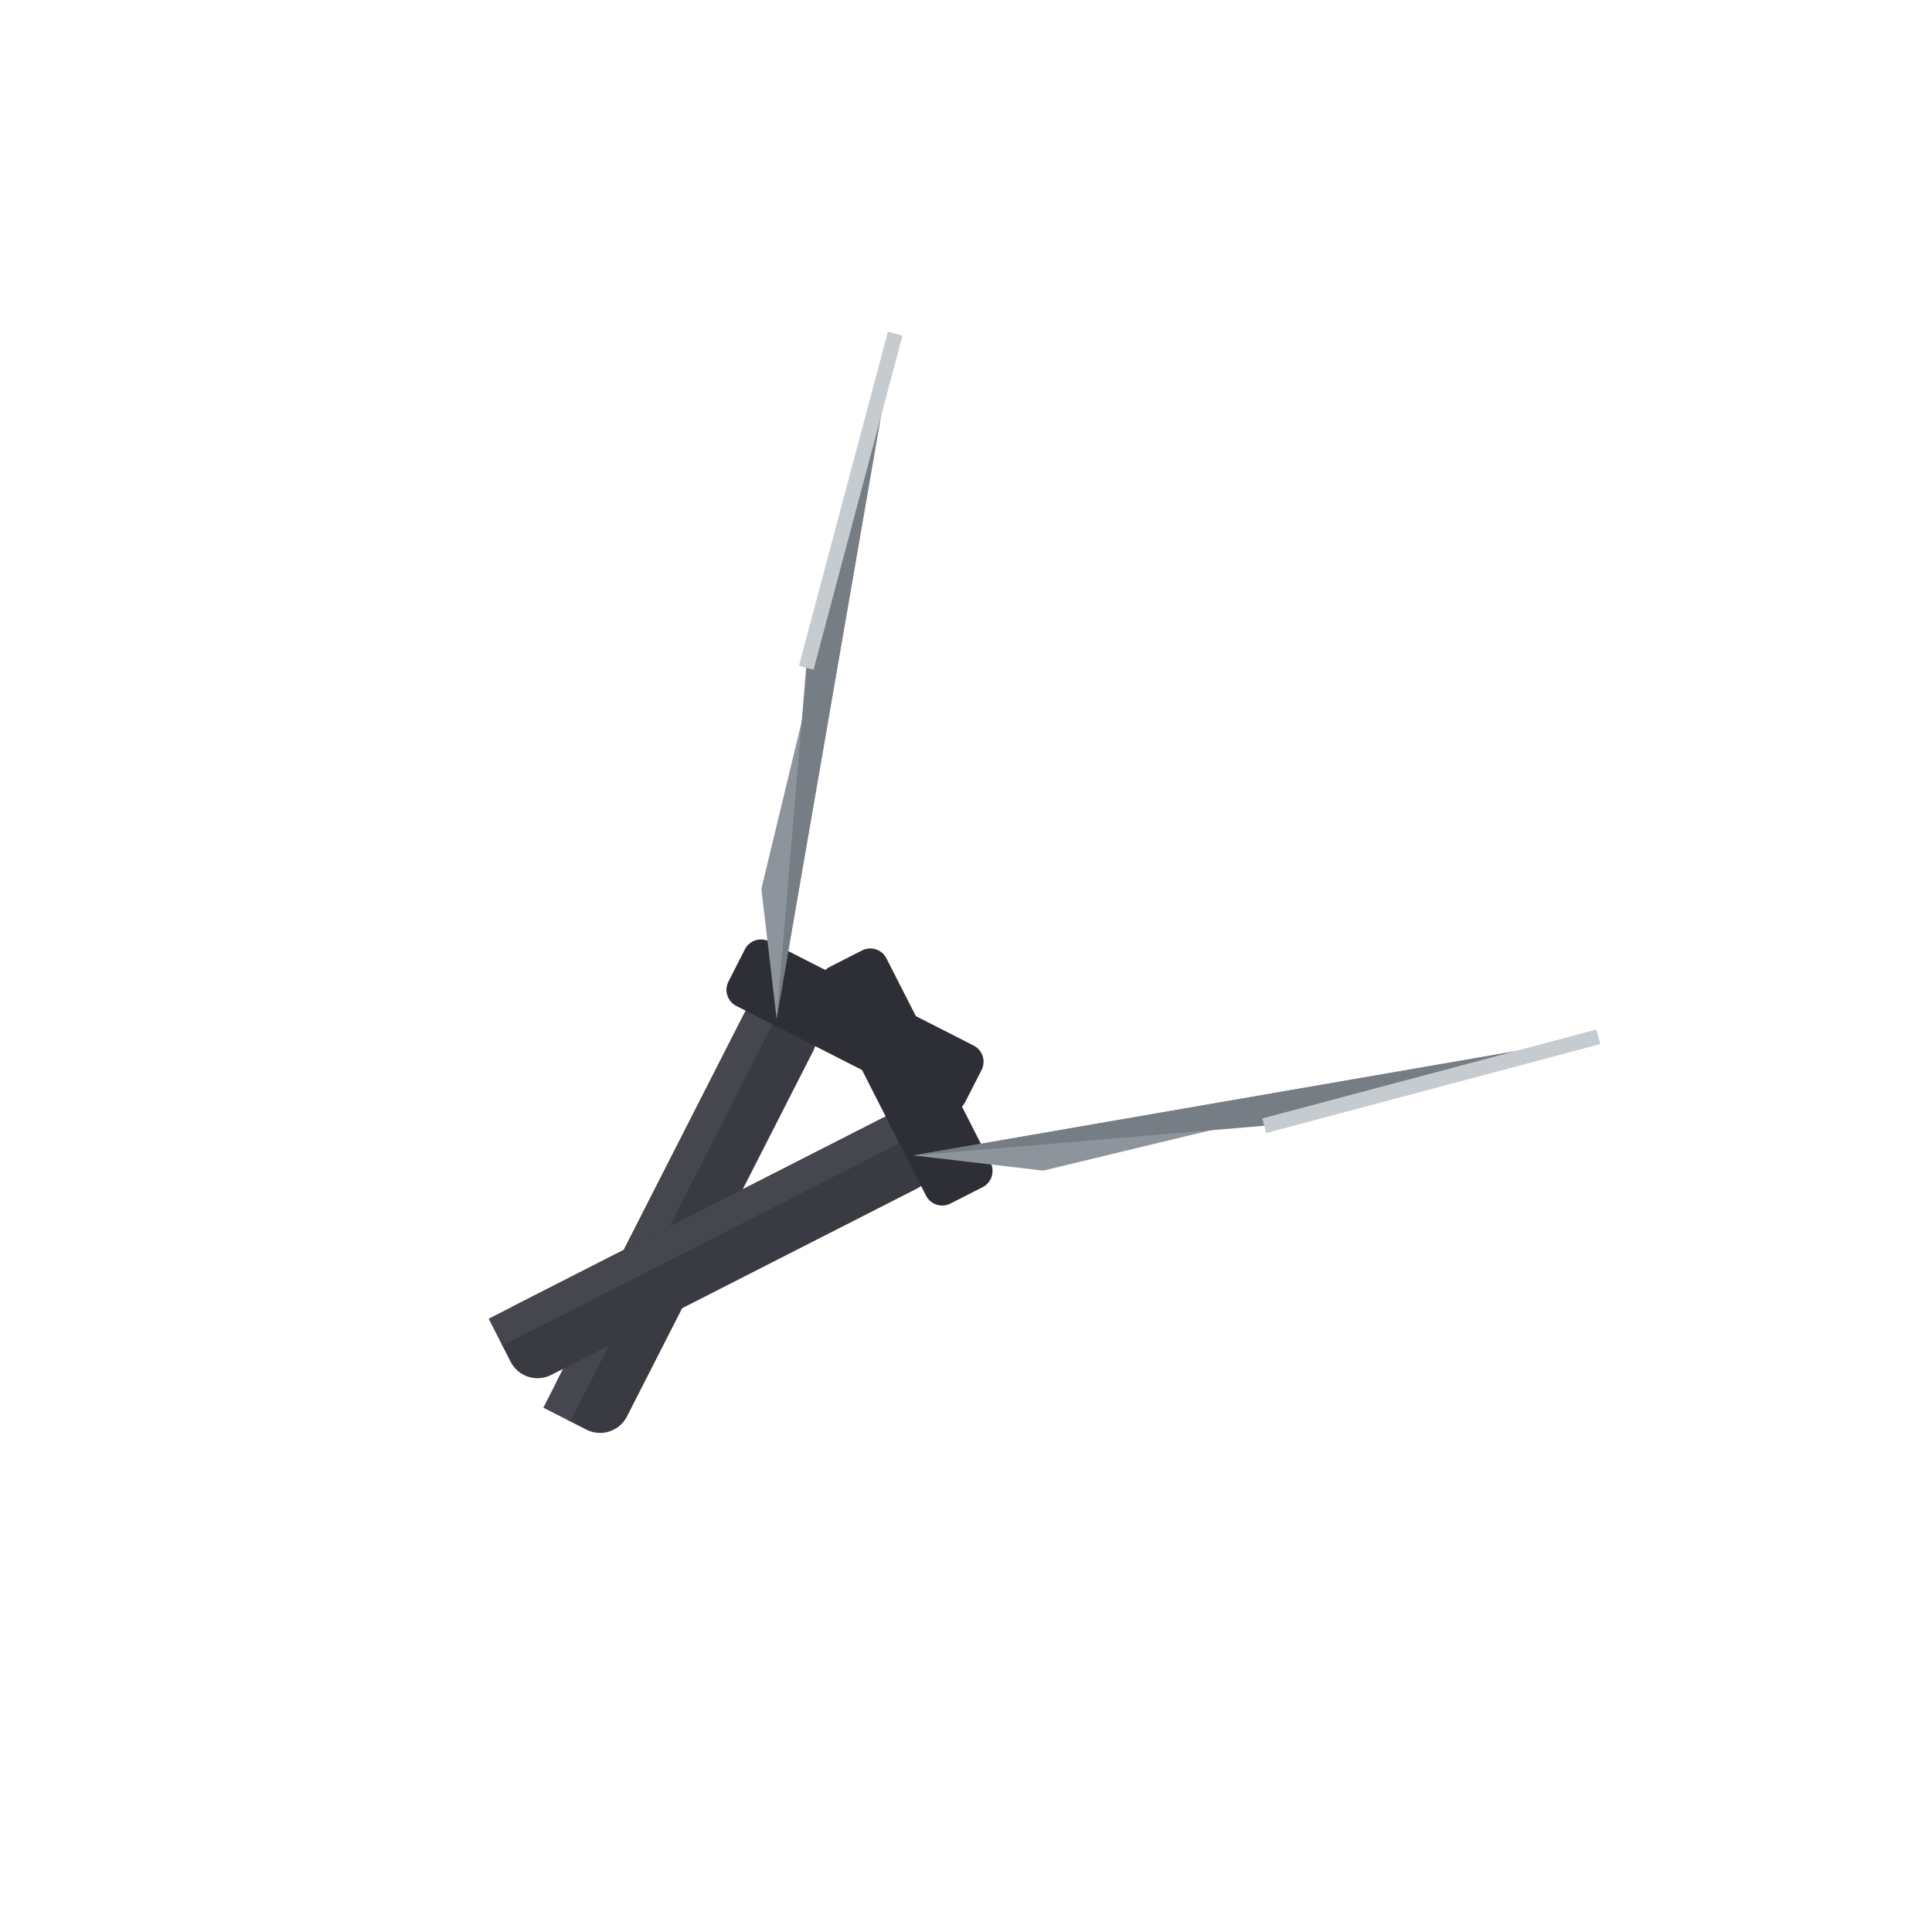
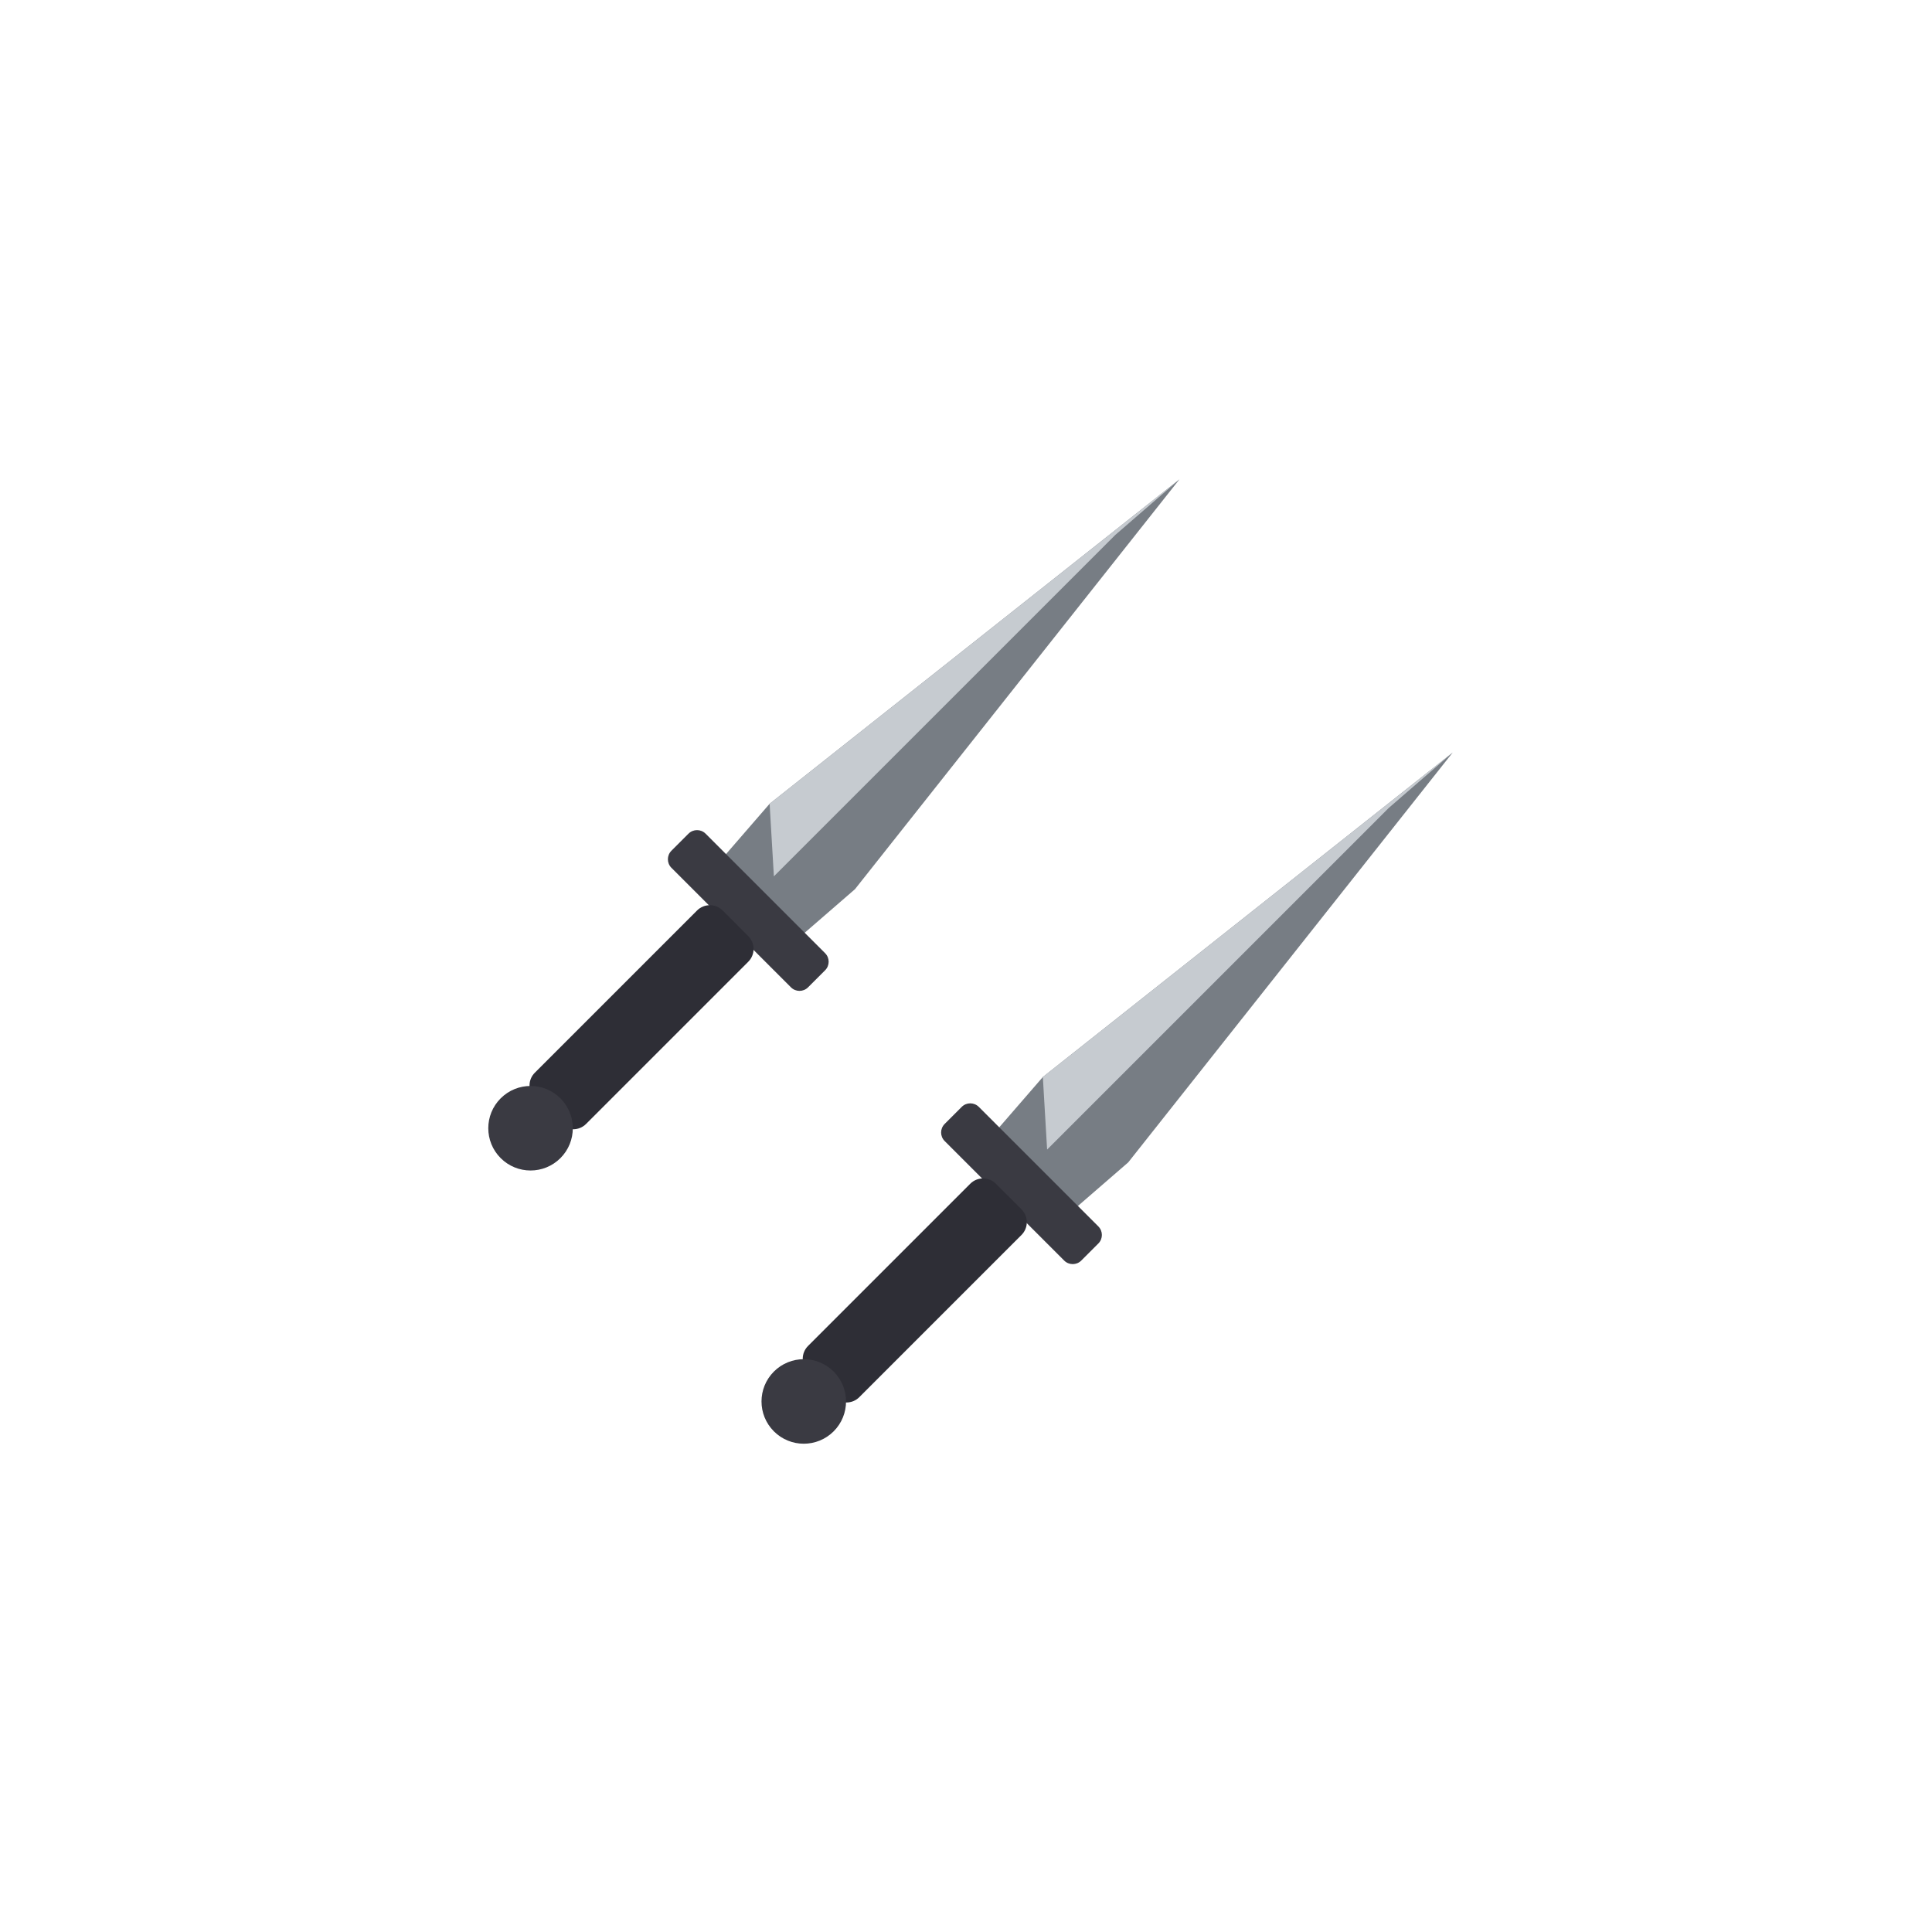
<svg xmlns="http://www.w3.org/2000/svg" viewBox="0 0 256 256" width="256" height="256">
  <g transform="translate(128 128) scale(0.8) rotate(45) translate(-128 -128)">
-     <rect x="118" y="150" width="13" height="78" rx="5" fill="#3A3A42" transform="rotate(-18 128 190)" />
-     <rect x="118" y="150" width="5" height="78" fill="#46464F" transform="rotate(-18 128 190)" />
-     <rect x="100" y="142" width="44" height="12" rx="3" fill="#2E2E36" transform="rotate(-18 122 148)" />
-     <path d="M104 150 L70 40 L92 132 Z" fill="#8E949B" transform="rotate(-18 128 128)" />
-     <path d="M104 150 L70 40 L82 96 Z" fill="#777D84" transform="rotate(-18 128 128)" />
-     <path d="M70 40 L82 96" stroke="#C6CBD0" stroke-width="2.5" fill="none" transform="rotate(-18 128 128)" />
-     <rect x="125" y="150" width="13" height="78" rx="5" fill="#3A3A42" transform="rotate(18 128 190)" />
-     <rect x="125" y="150" width="5" height="78" fill="#46464F" transform="rotate(18 128 190)" />
-     <rect x="112" y="142" width="44" height="12" rx="3" fill="#2E2E36" transform="rotate(18 134 148)" />
-     <path d="M152 150 L186 40 L164 132 Z" fill="#8E949B" transform="rotate(18 128 128)" />
-     <path d="M152 150 L186 40 L174 96 Z" fill="#777D84" transform="rotate(18 128 128)" />
-     <path d="M186 40 L174 96" stroke="#C6CBD0" stroke-width="2.5" fill="none" transform="rotate(18 128 128)" />
+     <path d="M96 46 L86 132 L87 146 L105 146 L106 132 Z" fill="#777D84" />
+     <path d="M96 46 L86 132 L95 140 L95 60 Z" fill="#C6CBD0" />
+     <rect x="80" y="143" width="32" height="8" rx="2" fill="#3A3A42" />
+     <rect x="90" y="150" width="12" height="44" rx="3" fill="#2E2E36" />
+     <circle cx="96" cy="198" r="7" fill="#3A3A42" />
+     <path d="M160 46 L150 132 L151 146 L169 146 L170 132 Z" fill="#777D84" />
+     <path d="M160 46 L150 132 L159 140 L159 60 Z" fill="#C6CBD0" />
+     <rect x="144" y="143" width="32" height="8" rx="2" fill="#3A3A42" />
+     <rect x="154" y="150" width="12" height="44" rx="3" fill="#2E2E36" />
+     <circle cx="160" cy="198" r="7" fill="#3A3A42" />
  </g>
</svg>
